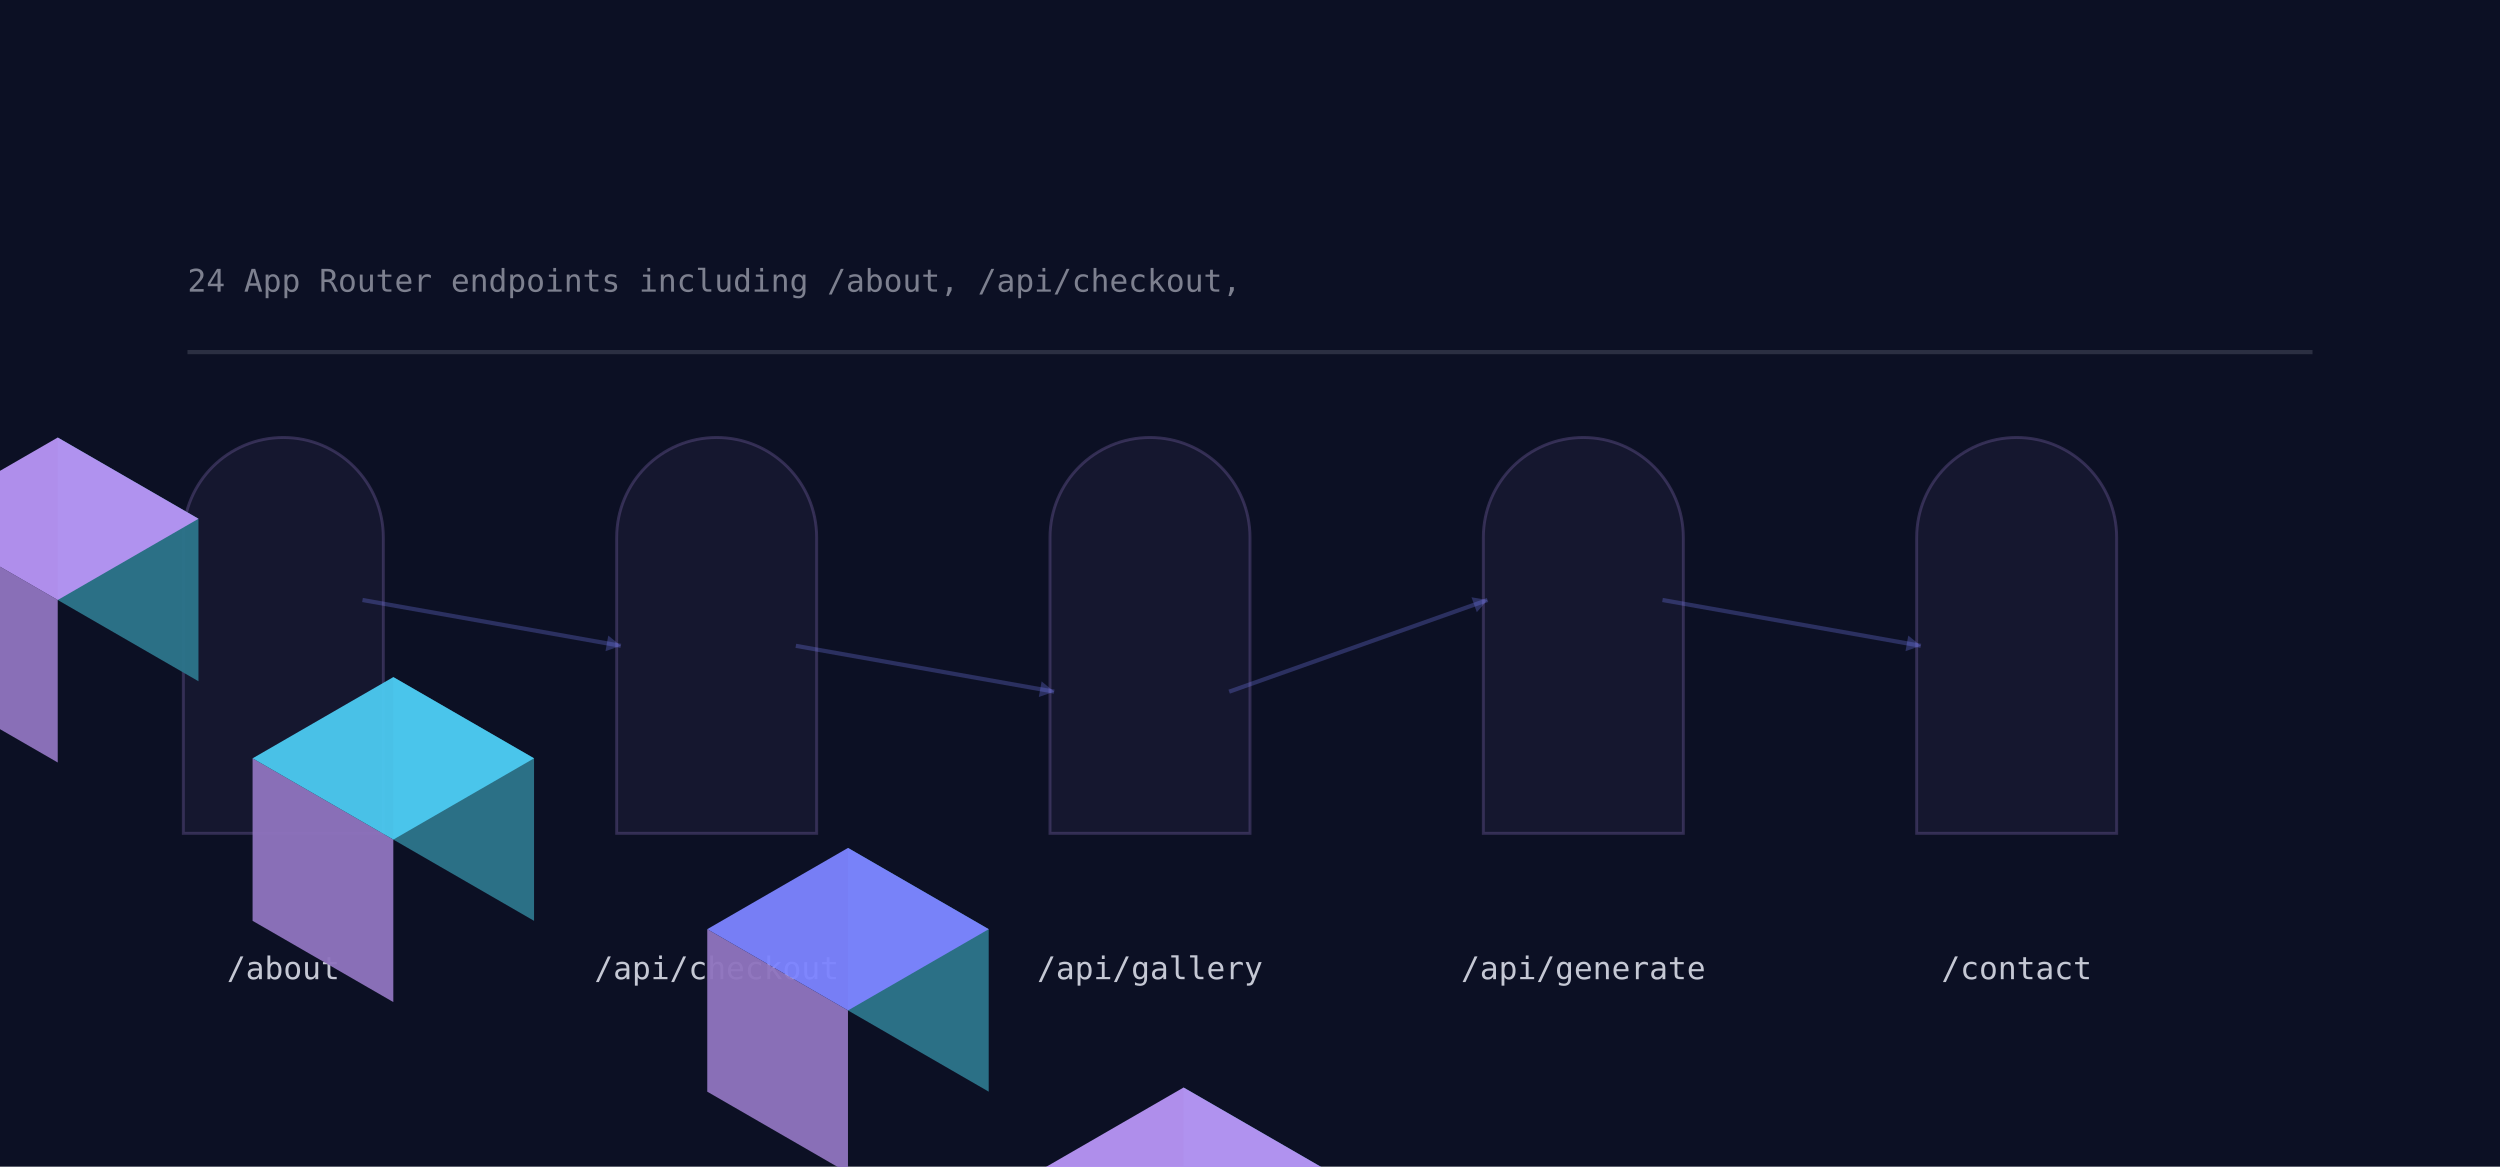
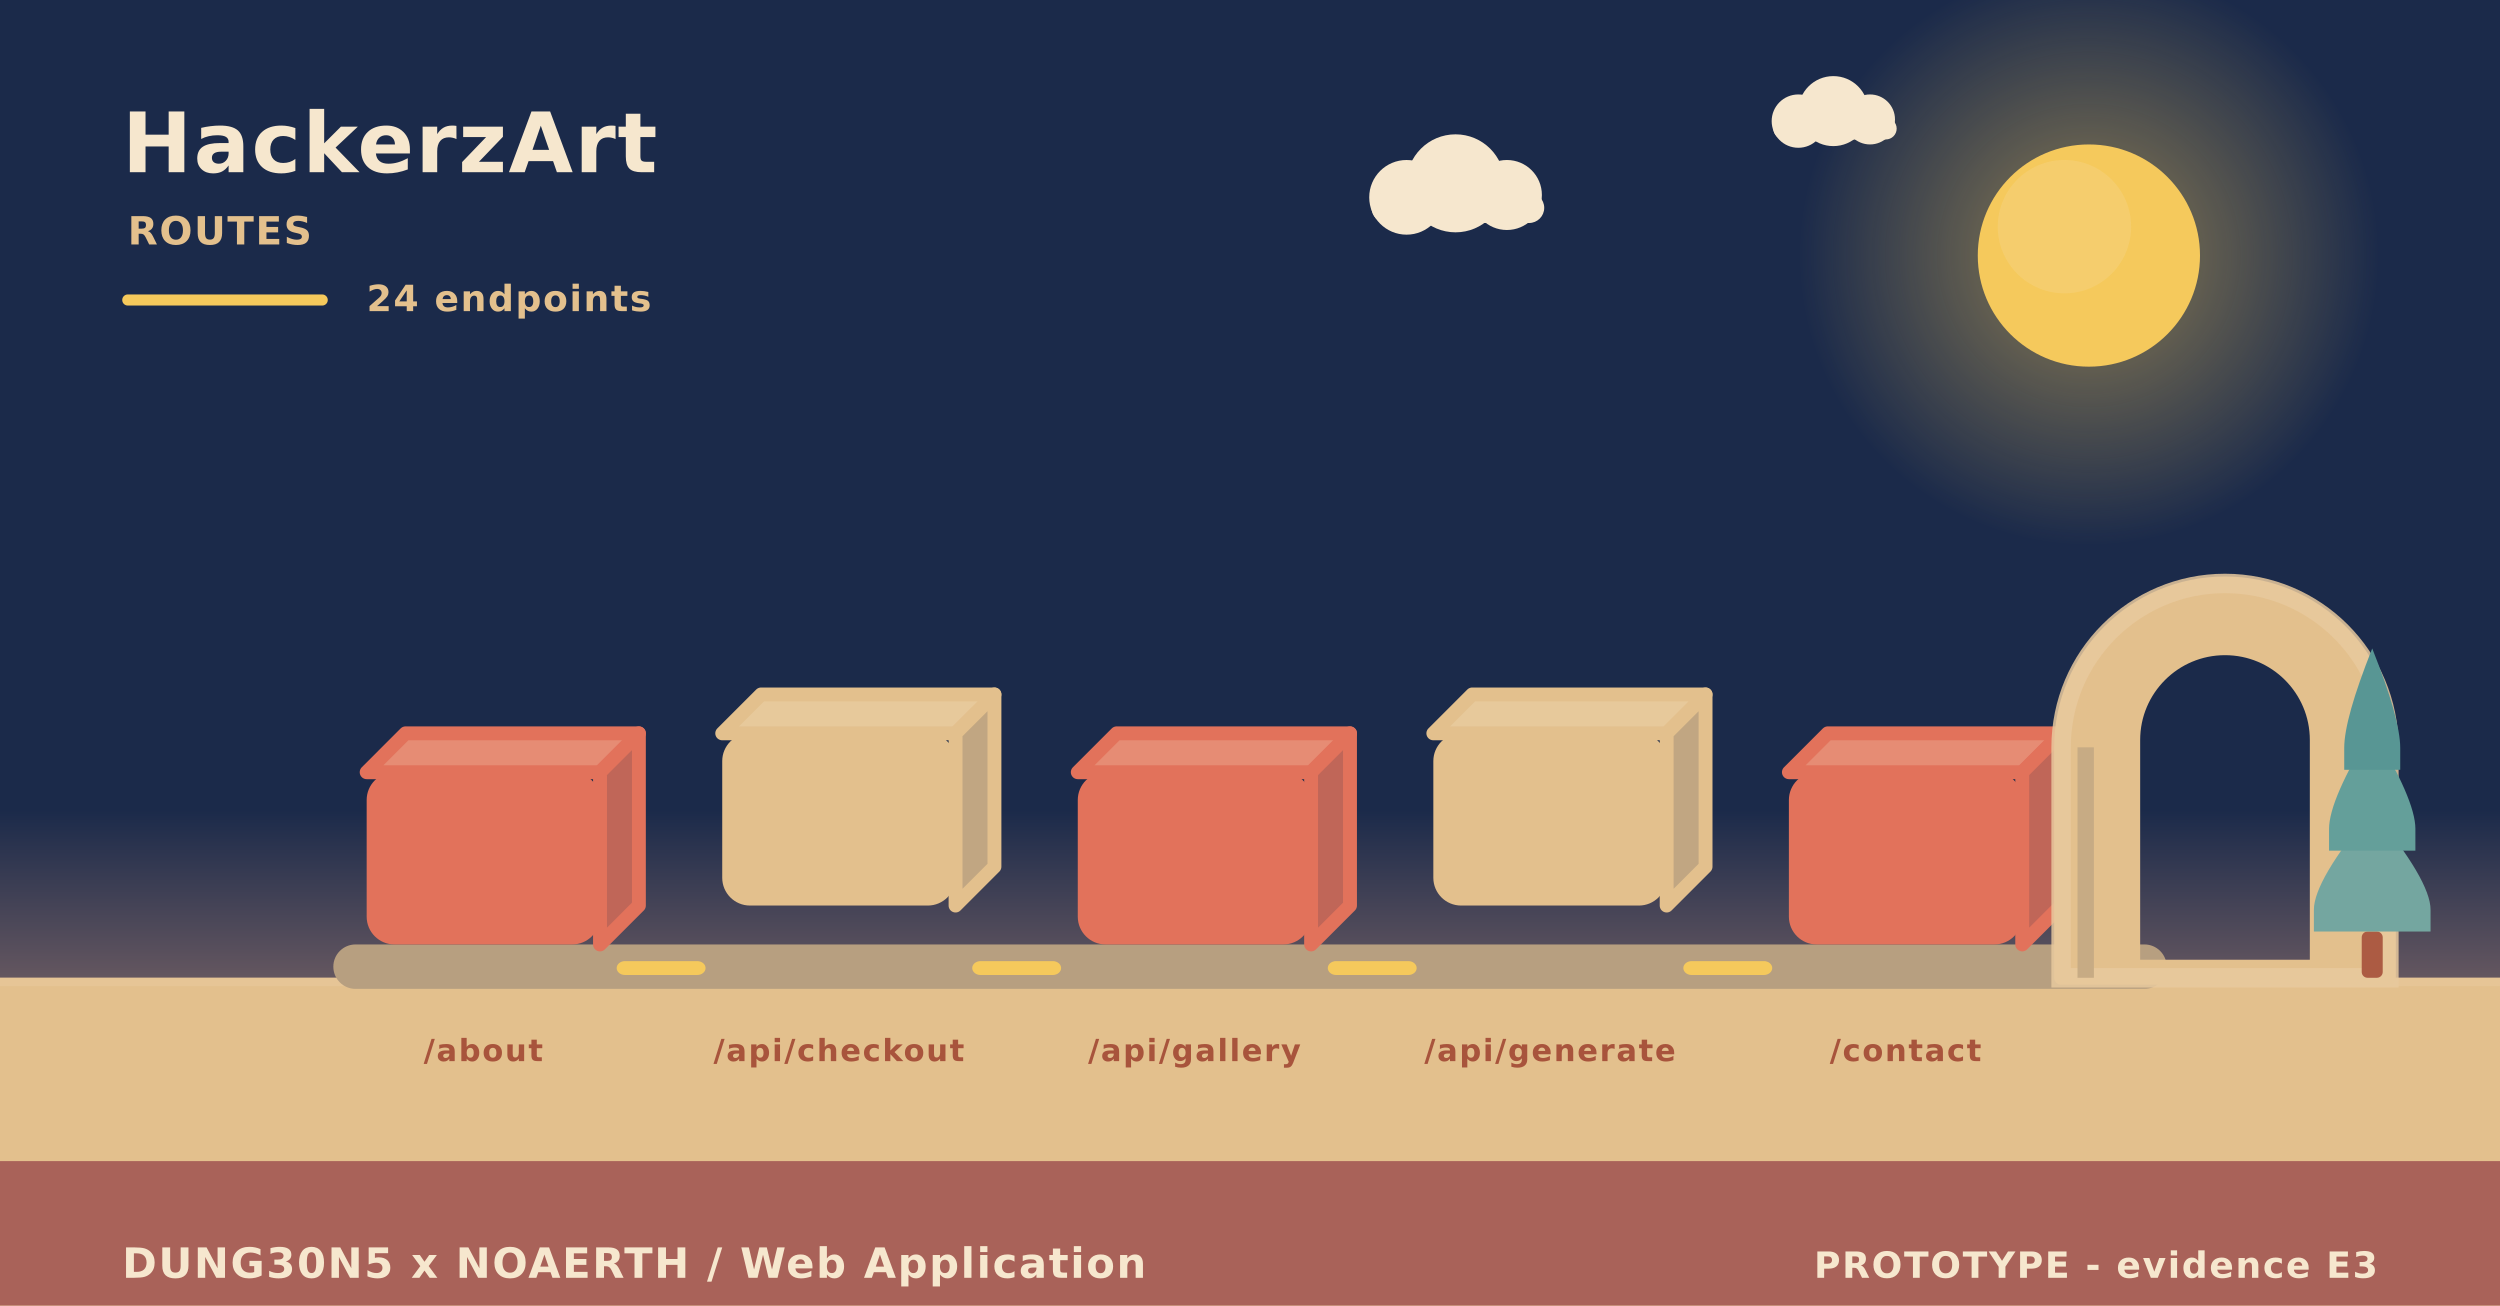
- <svg xmlns="http://www.w3.org/2000/svg" viewBox="0 0 1200 560" width="1200" height="560" role="img" aria-label="HackerzArt data flow">
-   <rect width="1200" height="560" fill="#0c1024" />
-   <defs>
-     <linearGradient id="gf" x1="0" y1="0" x2="1" y2="1">
-       <stop offset="0%" stop-color="#7c83ff" />
-       <stop offset="100%" stop-color="#b794f4" />
-     </linearGradient>
-   </defs>
-   <path d="M88.00,400.00 L88.00,258.00 A48.00,48.00 0 0 1 184.00,258.00 L184.00,400.00 Z" fill="rgba(183,148,244,0.100)" opacity="0.55" stroke="rgba(183,148,244,0.400)" stroke-width="1.4" />
-   <polygon points="-133.37,173.00 -65.82,212.00 -65.82,134.00 -133.37,95.00" fill="#2c758b" opacity="0.95" />
-   <polygon points="-200.92,212.00 -133.37,251.00 -133.37,173.00 -200.92,134.00" fill="#8f73be" opacity="0.95" />
-   <polygon points="-133.37,95.00 -65.82,134.00 -133.37,173.00 -200.92,134.00" fill="#7c83ff" opacity="0.95" />
-   <text x="136" y="470" font-family="ui-monospace,Menlo,monospace" font-size="15" fill="rgba(238,240,251,0.820)" text-anchor="middle">/about</text>
-   <path d="M296.00,400.00 L296.00,258.00 A48.00,48.00 0 0 1 392.00,258.00 L392.00,400.00 Z" fill="rgba(183,148,244,0.100)" opacity="0.55" stroke="rgba(183,148,244,0.400)" stroke-width="1.4" />
-   <polygon points="27.71,288.00 95.26,327.00 95.26,249.00 27.71,210.00" fill="#2c758b" opacity="0.95" />
-   <polygon points="-39.84,327.00 27.71,366.00 27.71,288.00 -39.84,249.00" fill="#8f73be" opacity="0.95" />
-   <polygon points="27.71,210.00 95.26,249.00 27.71,288.00 -39.84,249.00" fill="#b794f4" opacity="0.95" />
-   <text x="344" y="470" font-family="ui-monospace,Menlo,monospace" font-size="15" fill="rgba(238,240,251,0.820)" text-anchor="middle">/api/checkout</text>
-   <line x1="174.00" y1="288.00" x2="298.00" y2="310.00" stroke="rgba(124,131,255,0.500)" stroke-width="2.00" opacity="0.55" />
-   <polygon points="298.00,310.00 291.97,305.07 290.64,312.55" fill="rgba(124,131,255,0.500)" opacity="0.55" />
-   <path d="M504.00,400.00 L504.00,258.00 A48.00,48.00 0 0 1 600.00,258.00 L600.00,400.00 Z" fill="rgba(183,148,244,0.100)" opacity="0.55" stroke="rgba(183,148,244,0.400)" stroke-width="1.4" />
-   <polygon points="188.79,403.00 256.34,442.00 256.34,364.00 188.79,325.00" fill="#2c758b" opacity="0.95" />
-   <polygon points="121.24,442.00 188.79,481.00 188.79,403.00 121.24,364.00" fill="#8f73be" opacity="0.95" />
-   <polygon points="188.79,325.00 256.34,364.00 188.79,403.00 121.24,364.00" fill="#4cc9f0" opacity="0.95" />
-   <text x="552" y="470" font-family="ui-monospace,Menlo,monospace" font-size="15" fill="rgba(238,240,251,0.820)" text-anchor="middle">/api/gallery</text>
-   <line x1="382.00" y1="310.00" x2="506.00" y2="332.00" stroke="rgba(124,131,255,0.500)" stroke-width="2.00" opacity="0.55" />
-   <polygon points="506.00,332.00 499.97,327.07 498.64,334.55" fill="rgba(124,131,255,0.500)" opacity="0.55" />
-   <path d="M712.00,400.00 L712.00,258.00 A48.00,48.00 0 0 1 808.00,258.00 L808.00,400.00 Z" fill="rgba(183,148,244,0.100)" opacity="0.55" stroke="rgba(183,148,244,0.400)" stroke-width="1.4" />
-   <polygon points="407.03,485.00 474.58,524.00 474.58,446.00 407.03,407.00" fill="#2c758b" opacity="0.95" />
-   <polygon points="339.48,524.00 407.03,563.00 407.03,485.00 339.48,446.00" fill="#8f73be" opacity="0.95" />
-   <polygon points="407.03,407.00 474.58,446.00 407.03,485.00 339.48,446.00" fill="#7c83ff" opacity="0.95" />
-   <text x="760" y="470" font-family="ui-monospace,Menlo,monospace" font-size="15" fill="rgba(238,240,251,0.820)" text-anchor="middle">/api/generate</text>
-   <line x1="590.00" y1="332.00" x2="714.00" y2="288.00" stroke="rgba(124,131,255,0.500)" stroke-width="2.00" opacity="0.55" />
-   <polygon points="714.00,288.00 706.32,286.69 708.86,293.86" fill="rgba(124,131,255,0.500)" opacity="0.55" />
-   <path d="M920.00,400.00 L920.00,258.00 A48.00,48.00 0 0 1 1016.00,258.00 L1016.00,400.00 Z" fill="rgba(183,148,244,0.100)" opacity="0.55" stroke="rgba(183,148,244,0.400)" stroke-width="1.4" />
-   <polygon points="568.11,600.00 635.66,639.00 635.66,561.00 568.11,522.00" fill="#2c758b" opacity="0.95" />
-   <polygon points="500.56,639.00 568.11,678.00 568.11,600.00 500.56,561.00" fill="#8f73be" opacity="0.95" />
-   <polygon points="568.11,522.00 635.66,561.00 568.11,600.00 500.56,561.00" fill="#b794f4" opacity="0.95" />
-   <text x="968" y="470" font-family="ui-monospace,Menlo,monospace" font-size="15" fill="rgba(238,240,251,0.820)" text-anchor="middle">/contact</text>
-   <line x1="798.00" y1="288.00" x2="922.00" y2="310.00" stroke="rgba(124,131,255,0.500)" stroke-width="2.00" opacity="0.55" />
-   <polygon points="922.00,310.00 915.97,305.07 914.64,312.55" fill="rgba(124,131,255,0.500)" opacity="0.55" />
-   <rect x="90.00" y="168.00" width="1020.00" height="2.00" rx="0.00" fill="rgba(238,240,251,0.140)" opacity="1.00" />
-   <text x="90" y="140" font-family="ui-monospace,Menlo,monospace" font-size="15" fill="rgba(238,240,251,0.500)">24 App Router endpoints including /about, /api/checkout,</text>
+ <svg xmlns="http://www.w3.org/2000/svg" width="900" height="470" viewBox="0 0 900 470" role="img" aria-label="HackerzArt - how data moves">
+   <linearGradient id="skyd" x1="0" y1="0" x2="0" y2="1">
+     <stop offset="0" stop-color="#1b2a4a" />
+     <stop offset="0.62" stop-color="#1b2a4a" />
+     <stop offset="1" stop-color="#f3ad8a" />
+   </linearGradient>
+   <rect width="900" height="470" fill="url(#skyd)" />
+   <radialGradient id="sund">
+     <stop offset="0.35" stop-color="#f5c95c" stop-opacity="0.34" />
+     <stop offset="1" stop-color="#f5c95c" stop-opacity="0" />
+   </radialGradient>
+   <circle cx="752" cy="92" r="104" fill="url(#sund)" />
+   <circle cx="752" cy="92" r="40" fill="#f5c95c" />
+   <circle cx="743.2" cy="81.6" r="24" fill="#f5d27e" opacity="0.5" />
+   <g>
+     <circle cx="524" cy="66" r="17.64" fill="#f6e7ce" />
+     <circle cx="506.36" cy="71.04" r="13.44" fill="#f6e7ce" />
+     <circle cx="542.48" cy="70.2" r="12.6" fill="#f6e7ce" />
+     <rect x="493.76" y="69.36" width="62.16" height="10.92" rx="5.46" fill="#f6e7ce" />
+   </g>
+   <g>
+     <circle cx="660" cy="40" r="12.6" fill="#f6e7ce" />
+     <circle cx="647.4" cy="43.6" r="9.6" fill="#f6e7ce" />
+     <circle cx="673.2" cy="43" r="9" fill="#f6e7ce" />
+     <rect x="638.4" y="42.4" width="44.4" height="7.8" rx="3.9" fill="#f6e7ce" />
+   </g>
+   <rect x="0" y="352" width="900" height="118" fill="#e3c08d" />
+   <rect x="0" y="352" width="900" height="3" fill="#e6c596" />
+   <text x="44" y="62" font-family="Verdana,DejaVu Sans,sans-serif" font-size="30" font-weight="700" letter-spacing="0.6" fill="#f6e7ce" text-anchor="start">HackerzArt</text>
+   <text x="46" y="88" font-family="Verdana,DejaVu Sans,sans-serif" font-size="14" font-weight="700" letter-spacing="0.6" fill="#e3c08d" text-anchor="start">ROUTES</text>
+   <rect x="44" y="106" width="74" height="4" rx="2" fill="#f5c95c" />
+   <text x="132" y="112" font-family="Verdana,DejaVu Sans,sans-serif" font-size="13" font-weight="700" letter-spacing="0.6" fill="#e3c08d" text-anchor="start">24 endpoints</text>
+   <rect x="120" y="340" width="660" height="16" rx="8" fill="#b79f80" />
+   <path d="M132,278 L216,278 L230,264 L146,264 Z" fill="#e68c74" stroke="#e2725b" stroke-width="5" stroke-linejoin="round" />
+   <path d="M216,278 L230,264 L230,326 L216,340 Z" fill="#c06658" stroke="#e2725b" stroke-width="5" stroke-linejoin="round" />
+   <rect x="132" y="278" width="84" height="62" rx="10" fill="#e2725b" />
+   <text x="174" y="382" font-family="Verdana,DejaVu Sans,sans-serif" font-size="11" font-weight="700" letter-spacing="0.6" fill="#a8543c" text-anchor="middle">/about</text>
+   <path d="M260,264 L344,264 L358,250 L274,250 Z" fill="#e7c99b" stroke="#e3c08d" stroke-width="5" stroke-linejoin="round" />
+   <path d="M344,264 L358,250 L358,312 L344,326 Z" fill="#c1a682" stroke="#e3c08d" stroke-width="5" stroke-linejoin="round" />
+   <rect x="260" y="264" width="84" height="62" rx="10" fill="#e3c08d" />
+   <text x="302" y="382" font-family="Verdana,DejaVu Sans,sans-serif" font-size="11" font-weight="700" letter-spacing="0.6" fill="#a8543c" text-anchor="middle">/api/checkout</text>
+   <rect x="222" y="346" width="32" height="5" rx="3" fill="#f5c95c" />
+   <path d="M388,278 L472,278 L486,264 L402,264 Z" fill="#e68c74" stroke="#e2725b" stroke-width="5" stroke-linejoin="round" />
+   <path d="M472,278 L486,264 L486,326 L472,340 Z" fill="#c06658" stroke="#e2725b" stroke-width="5" stroke-linejoin="round" />
+   <rect x="388" y="278" width="84" height="62" rx="10" fill="#e2725b" />
+   <text x="430" y="382" font-family="Verdana,DejaVu Sans,sans-serif" font-size="11" font-weight="700" letter-spacing="0.6" fill="#a8543c" text-anchor="middle">/api/gallery</text>
+   <rect x="350" y="346" width="32" height="5" rx="3" fill="#f5c95c" />
+   <path d="M516,264 L600,264 L614,250 L530,250 Z" fill="#e7c99b" stroke="#e3c08d" stroke-width="5" stroke-linejoin="round" />
+   <path d="M600,264 L614,250 L614,312 L600,326 Z" fill="#c1a682" stroke="#e3c08d" stroke-width="5" stroke-linejoin="round" />
+   <rect x="516" y="264" width="84" height="62" rx="10" fill="#e3c08d" />
+   <text x="558" y="382" font-family="Verdana,DejaVu Sans,sans-serif" font-size="11" font-weight="700" letter-spacing="0.6" fill="#a8543c" text-anchor="middle">/api/generate</text>
+   <rect x="478" y="346" width="32" height="5" rx="3" fill="#f5c95c" />
+   <path d="M644,278 L728,278 L742,264 L658,264 Z" fill="#e68c74" stroke="#e2725b" stroke-width="5" stroke-linejoin="round" />
+   <path d="M728,278 L742,264 L742,326 L728,340 Z" fill="#c06658" stroke="#e2725b" stroke-width="5" stroke-linejoin="round" />
+   <rect x="644" y="278" width="84" height="62" rx="10" fill="#e2725b" />
+   <text x="686" y="382" font-family="Verdana,DejaVu Sans,sans-serif" font-size="11" font-weight="700" letter-spacing="0.6" fill="#a8543c" text-anchor="middle">/contact</text>
+   <rect x="606" y="346" width="32" height="5" rx="3" fill="#f5c95c" />
+   <path d="M742,352 L742,269.04 A59,59 0 0 1 860,269.04 L860,352 Z M767.96,348 L767.96,266.4 A33.04,33.04 0 0 1 834.04,266.4 L834.04,348 Z" fill="#e3c08d" fill-rule="evenodd" stroke="#e3c08d" stroke-width="5" stroke-linejoin="round" />
+   <path d="M742,352 L742,269.04 A59,59 0 0 1 860,269.04 L860,352 Z" fill="none" stroke="#e8c99d" stroke-width="7" stroke-linecap="round" opacity="0.85" />
+   <rect x="747.9" y="269.04" width="5.9" height="82.96" fill="#c7ab84" />
+   <rect x="850.22" y="335.36" width="7.56" height="16.64" rx="2.1" fill="#ac5b43" />
+   <path d="M854,291.68 Q833,317.01 833,327.5 Q833,335.36 833,335.36 L875,335.36 Q875,335.36 875,327.5 Q875,317.01 854,291.68 Z" fill="#74a6a0" />
+   <path d="M854,262.56 Q838.46,287.89 838.46,298.38 Q838.46,306.24 838.46,306.24 L869.54,306.24 Q869.54,306.24 869.54,298.38 Q869.54,287.89 854,262.56 Z" fill="#649f9a" />
+   <path d="M854,233.44 Q843.92,258.77 843.92,269.26 Q843.92,277.12 843.92,277.12 L864.08,277.12 Q864.08,277.12 864.08,269.26 Q864.08,258.77 854,233.44 Z" fill="#589694" />
+   <rect x="0" y="418" width="900" height="52" rx="0" fill="#a65c56" opacity="0.94" />
+   <text x="44" y="460" font-family="Verdana,DejaVu Sans,sans-serif" font-size="15" font-weight="700" letter-spacing="0.6" fill="#f6e7ce" text-anchor="start">DUNG30N5 x NOAERTH  /  Web Application</text>
+   <text x="856" y="460" font-family="Verdana,DejaVu Sans,sans-serif" font-size="13" font-weight="700" letter-spacing="0.6" fill="#f6e7ce" text-anchor="end">PROTOTYPE  -  evidence E3</text>
</svg>
